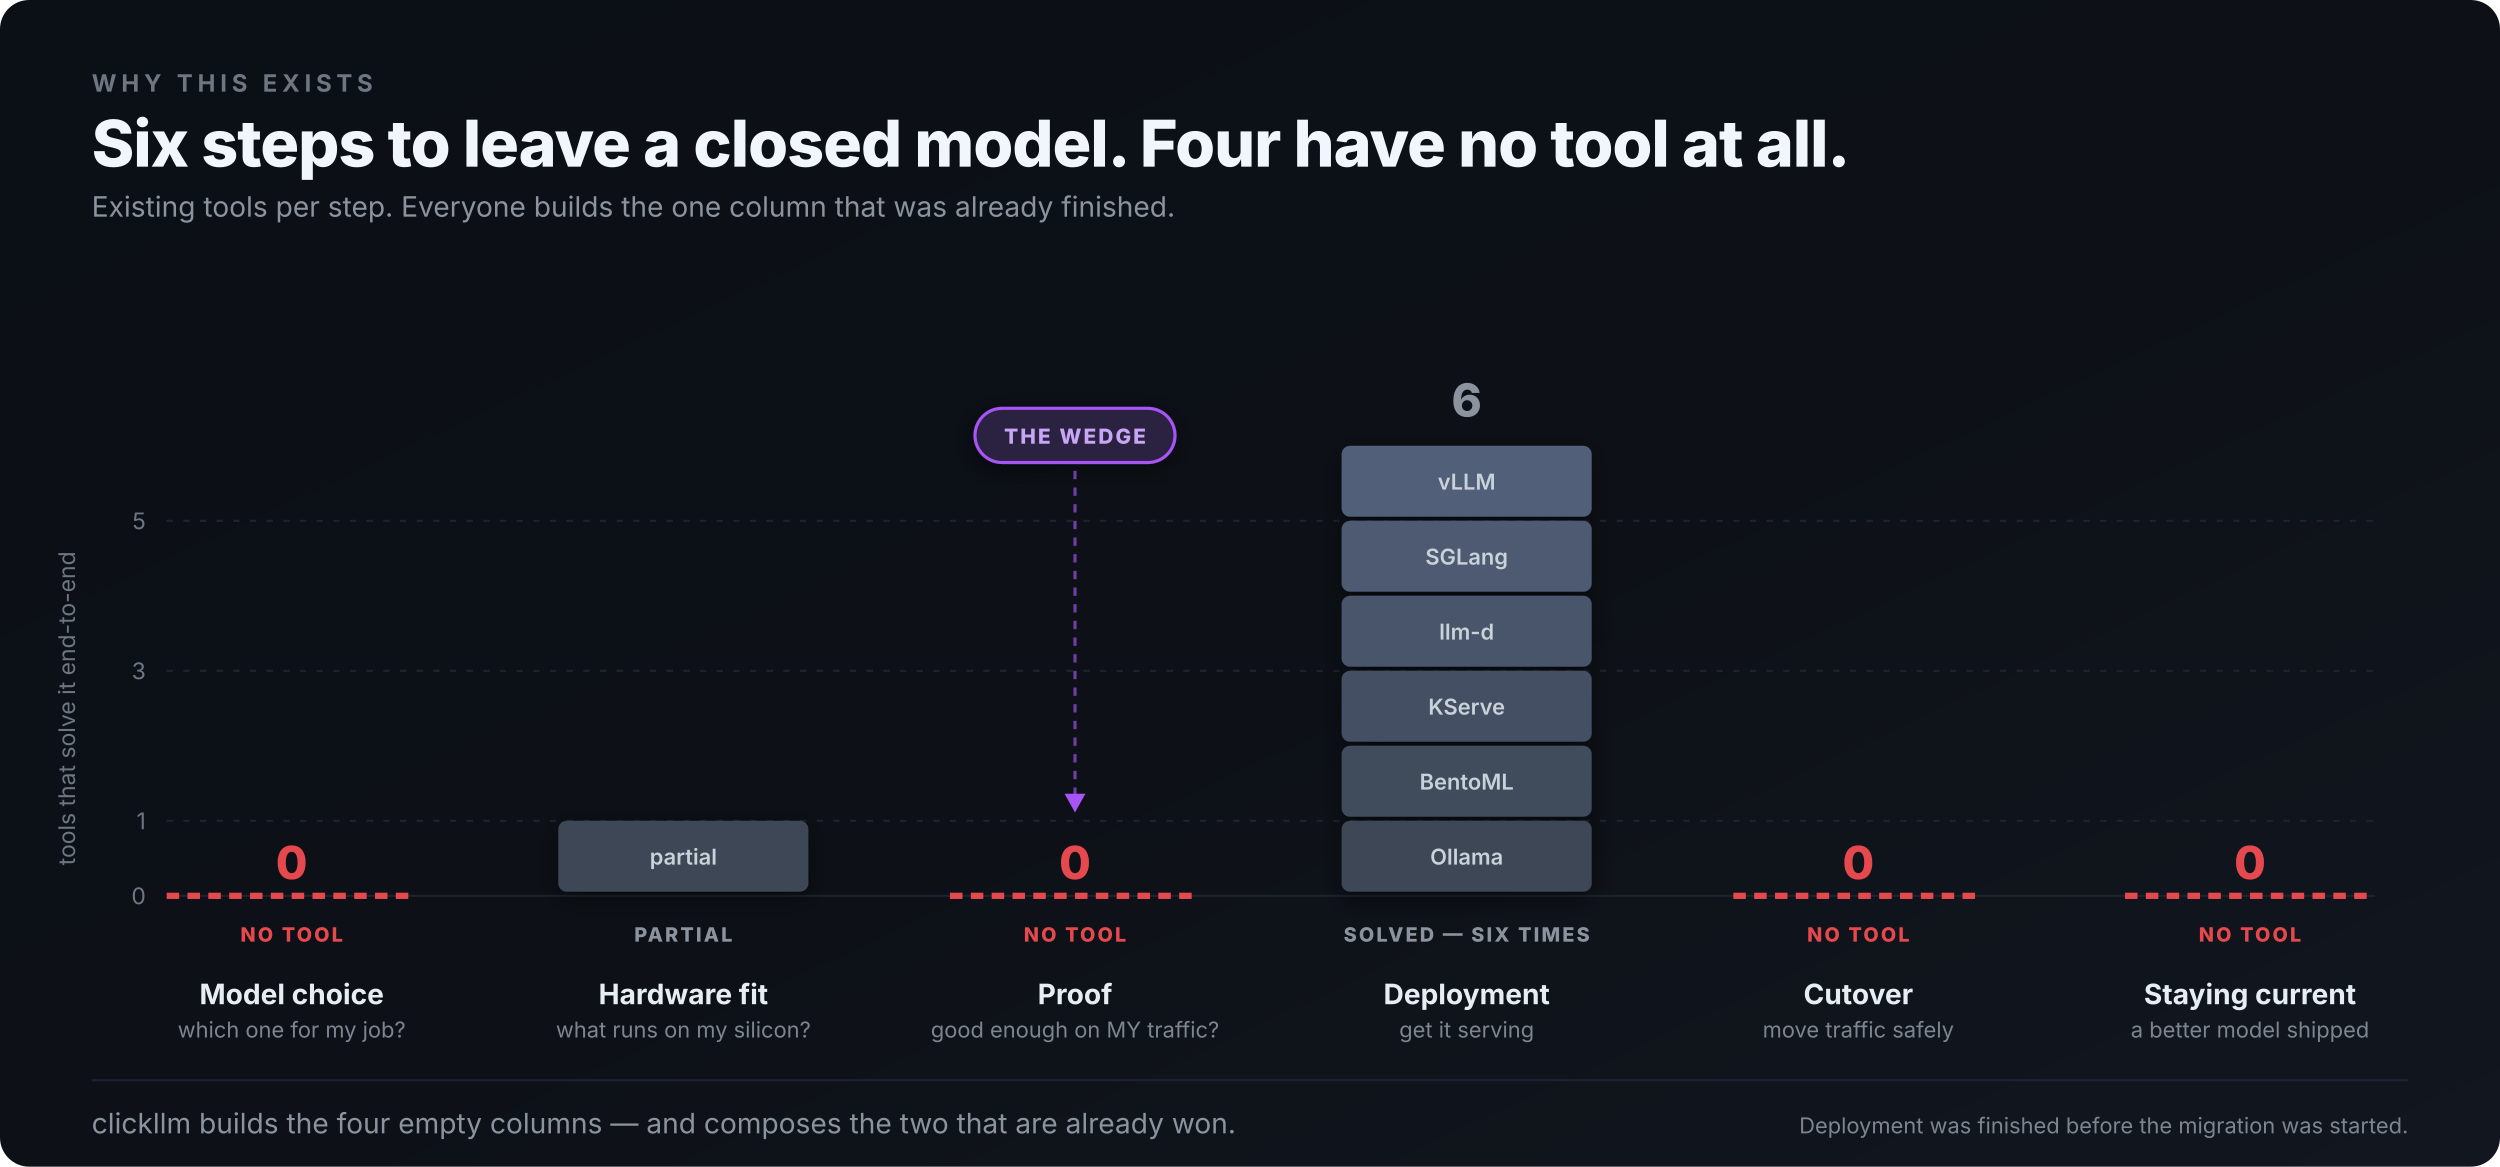
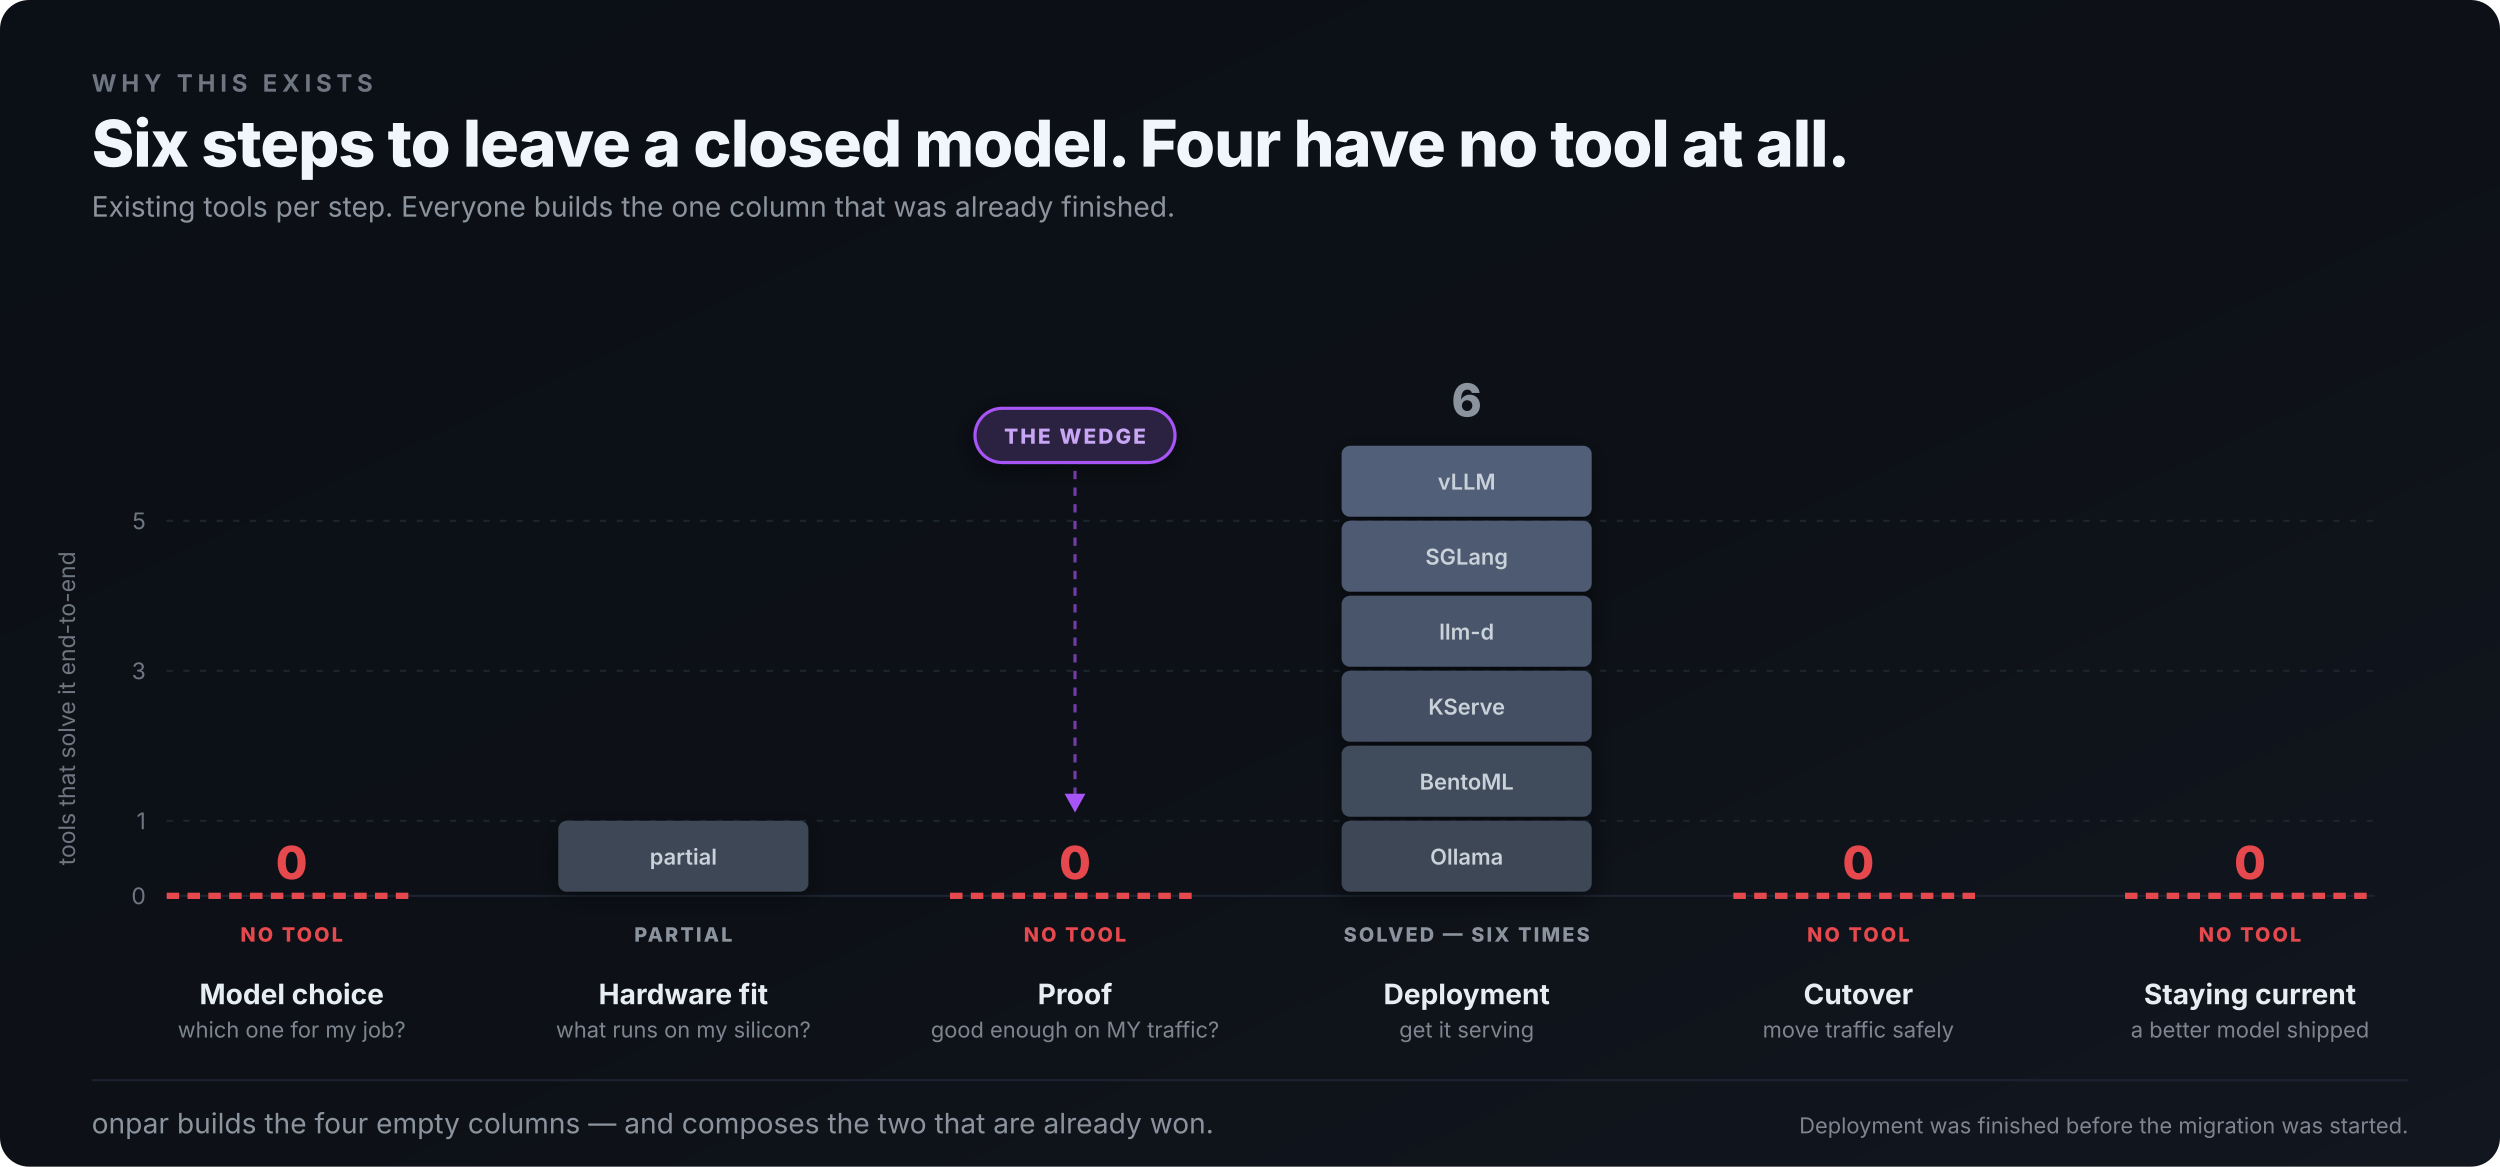
<svg xmlns="http://www.w3.org/2000/svg" viewBox="0 0 1200 560" width="1200" height="560" role="img" aria-label="Bar chart: number of existing tools that solve each of six steps in switching off a closed model. Deployment has six; hardware fit has one; model choice, proof on your traffic, cutover, and staying current each have zero.">
  <defs>
    <linearGradient id="canvas" x1="0" y1="0" x2="1" y2="1">
      <stop offset="0" stop-color="#0b0f16" />
      <stop offset=".55" stop-color="#0d1117" />
      <stop offset="1" stop-color="#12161f" />
    </linearGradient>
    <filter id="lift" x="-40%" y="-40%" width="180%" height="180%">
      <feDropShadow dx="0" dy="3" stdDeviation="6" flood-color="#000" flood-opacity=".5" />
    </filter>
    <style>
    .t   { font-family: ui-sans-serif,-apple-system,"Segoe UI",Inter,Roboto,sans-serif; }
    .m   { font-family: ui-monospace,SFMono-Regular,Menlo,monospace; }
    .kick{ font-size:11.5px; fill:#6e7681; letter-spacing:.20em; font-weight:700; }
    .h1  { font-size:31px; font-weight:800; fill:#f0f6fc; letter-spacing:-.015em; }
    .lede{ font-size:13.5px; fill:#8b949e; }
    .axis{ font-size:11px; fill:#6e7681; }
    .step{ font-size:13.5px; font-weight:700; fill:#e6edf3; }
    .q   { font-size:10.5px; fill:#7d8590; }
    .tool{ font-size:10.5px; font-weight:600; fill:#c9d1d9; }
    .cnt { font-size:22px; font-weight:800; }
    .gap { font-size:9.5px; font-weight:800; letter-spacing:.11em; fill:#e5484d; }
    .own { font-size:9.5px; font-weight:800; letter-spacing:.11em; fill:#8b949e; }
  </style>
  </defs>
  <rect width="1200" height="560" rx="14" fill="url(#canvas)" />
  <text class="t kick" x="44" y="44">WHY THIS EXISTS</text>
  <text class="t h1" x="44" y="80">Six steps to leave a closed model. Four have no tool at all.</text>
  <text class="t lede" x="44" y="104">Existing tools per step. Everyone builds the one column that was already finished.</text>
  <g stroke="#1c2430" stroke-width="1">
    <line x1="80" y1="430" x2="1140" y2="430" />
    <line x1="80" y1="394" x2="1140" y2="394" stroke-dasharray="3 5" />
    <line x1="80" y1="322" x2="1140" y2="322" stroke-dasharray="3 5" />
    <line x1="80" y1="250" x2="1140" y2="250" stroke-dasharray="3 5" />
  </g>
  <g class="t axis" text-anchor="end">
    <text x="70" y="434">0</text>
    <text x="70" y="398">1</text>
    <text x="70" y="326">3</text>
    <text x="70" y="254">5</text>
  </g>
  <text class="t axis" x="36" y="340" transform="rotate(-90 36 340)" text-anchor="middle">tools that solve it end-to-end</text>
  <line x1="80" y1="430" x2="200" y2="430" stroke="#e5484d" stroke-width="3" stroke-dasharray="6 4" />
  <text class="t cnt" x="140" y="422" text-anchor="middle" fill="#e5484d">0</text>
  <text class="t gap" x="140" y="452" text-anchor="middle">NO TOOL</text>
  <g filter="url(#lift)">
    <rect x="268" y="394" width="120" height="34" rx="4" fill="#3d4655" />
  </g>
  <text class="t tool" x="328" y="415" text-anchor="middle">partial</text>
  <text class="t own" x="328" y="452" text-anchor="middle">PARTIAL</text>
  <line x1="456" y1="430" x2="576" y2="430" stroke="#e5484d" stroke-width="3" stroke-dasharray="6 4" />
  <text class="t cnt" x="516" y="422" text-anchor="middle" fill="#e5484d">0</text>
  <g filter="url(#lift)">
    <rect x="468" y="196" width="96" height="26" rx="13" fill="#2a2140" stroke="#a855f7" stroke-width="1.5" />
  </g>
  <text class="t" x="516" y="213" text-anchor="middle" font-size="10" font-weight="800" letter-spacing=".1em" fill="#c9a6f5">THE WEDGE</text>
  <path d="M516 226 V384" stroke="#a855f7" stroke-width="1.5" stroke-dasharray="4 4" opacity=".65" />
  <path d="M516 390 l-5 -9 h10 z" fill="#a855f7" />
  <text class="t gap" x="516" y="452" text-anchor="middle">NO TOOL</text>
  <g filter="url(#lift)">
    <rect x="644" y="394" width="120" height="34" rx="4" fill="#3d4655" />
    <rect x="644" y="358" width="120" height="34" rx="4" fill="#414b5b" />
    <rect x="644" y="322" width="120" height="34" rx="4" fill="#455063" />
    <rect x="644" y="286" width="120" height="34" rx="4" fill="#49556a" />
    <rect x="644" y="250" width="120" height="34" rx="4" fill="#4d5a71" />
    <rect x="644" y="214" width="120" height="34" rx="4" fill="#515f78" />
  </g>
  <g class="t tool" text-anchor="middle">
    <text x="704" y="415">Ollama</text>
    <text x="704" y="379">BentoML</text>
    <text x="704" y="343">KServe</text>
    <text x="704" y="307">llm-d</text>
    <text x="704" y="271">SGLang</text>
    <text x="704" y="235">vLLM</text>
  </g>
  <text class="t cnt" x="704" y="200" text-anchor="middle" fill="#8b949e">6</text>
  <text class="t own" x="704" y="452" text-anchor="middle">SOLVED — SIX TIMES</text>
  <line x1="832" y1="430" x2="952" y2="430" stroke="#e5484d" stroke-width="3" stroke-dasharray="6 4" />
  <text class="t cnt" x="892" y="422" text-anchor="middle" fill="#e5484d">0</text>
  <text class="t gap" x="892" y="452" text-anchor="middle">NO TOOL</text>
  <line x1="1020" y1="430" x2="1140" y2="430" stroke="#e5484d" stroke-width="3" stroke-dasharray="6 4" />
  <text class="t cnt" x="1080" y="422" text-anchor="middle" fill="#e5484d">0</text>
  <text class="t gap" x="1080" y="452" text-anchor="middle">NO TOOL</text>
  <g class="t" text-anchor="middle">
    <text class="step" x="140" y="482">Model choice</text>
    <text class="q" x="140" y="498">which one for my job?</text>
    <text class="step" x="328" y="482">Hardware fit</text>
    <text class="q" x="328" y="498">what runs on my silicon?</text>
    <text class="step" x="516" y="482" fill="#e0c9fb">Proof</text>
    <text class="q" x="516" y="498">good enough on MY traffic?</text>
    <text class="step" x="704" y="482">Deployment</text>
    <text class="q" x="704" y="498">get it serving</text>
    <text class="step" x="892" y="482">Cutover</text>
    <text class="q" x="892" y="498">move traffic safely</text>
    <text class="step" x="1080" y="482">Staying current</text>
    <text class="q" x="1080" y="498">a better model shipped</text>
  </g>
  <g filter="url(#lift)">
    <rect x="44" y="518" width="1112" height="1" fill="#1c2430" />
  </g>
-   <text class="t lede" x="44" y="544" fill="#c9d1d9">clickllm builds the four empty columns — and composes the two that are already won.</text>
+   <text class="t lede" x="44" y="544" fill="#c9d1d9">onpar builds the four empty columns — and composes the two that are already won.</text>
  <text class="t q" x="1156" y="544" text-anchor="end">Deployment was finished before the migration was started.</text>
</svg>
